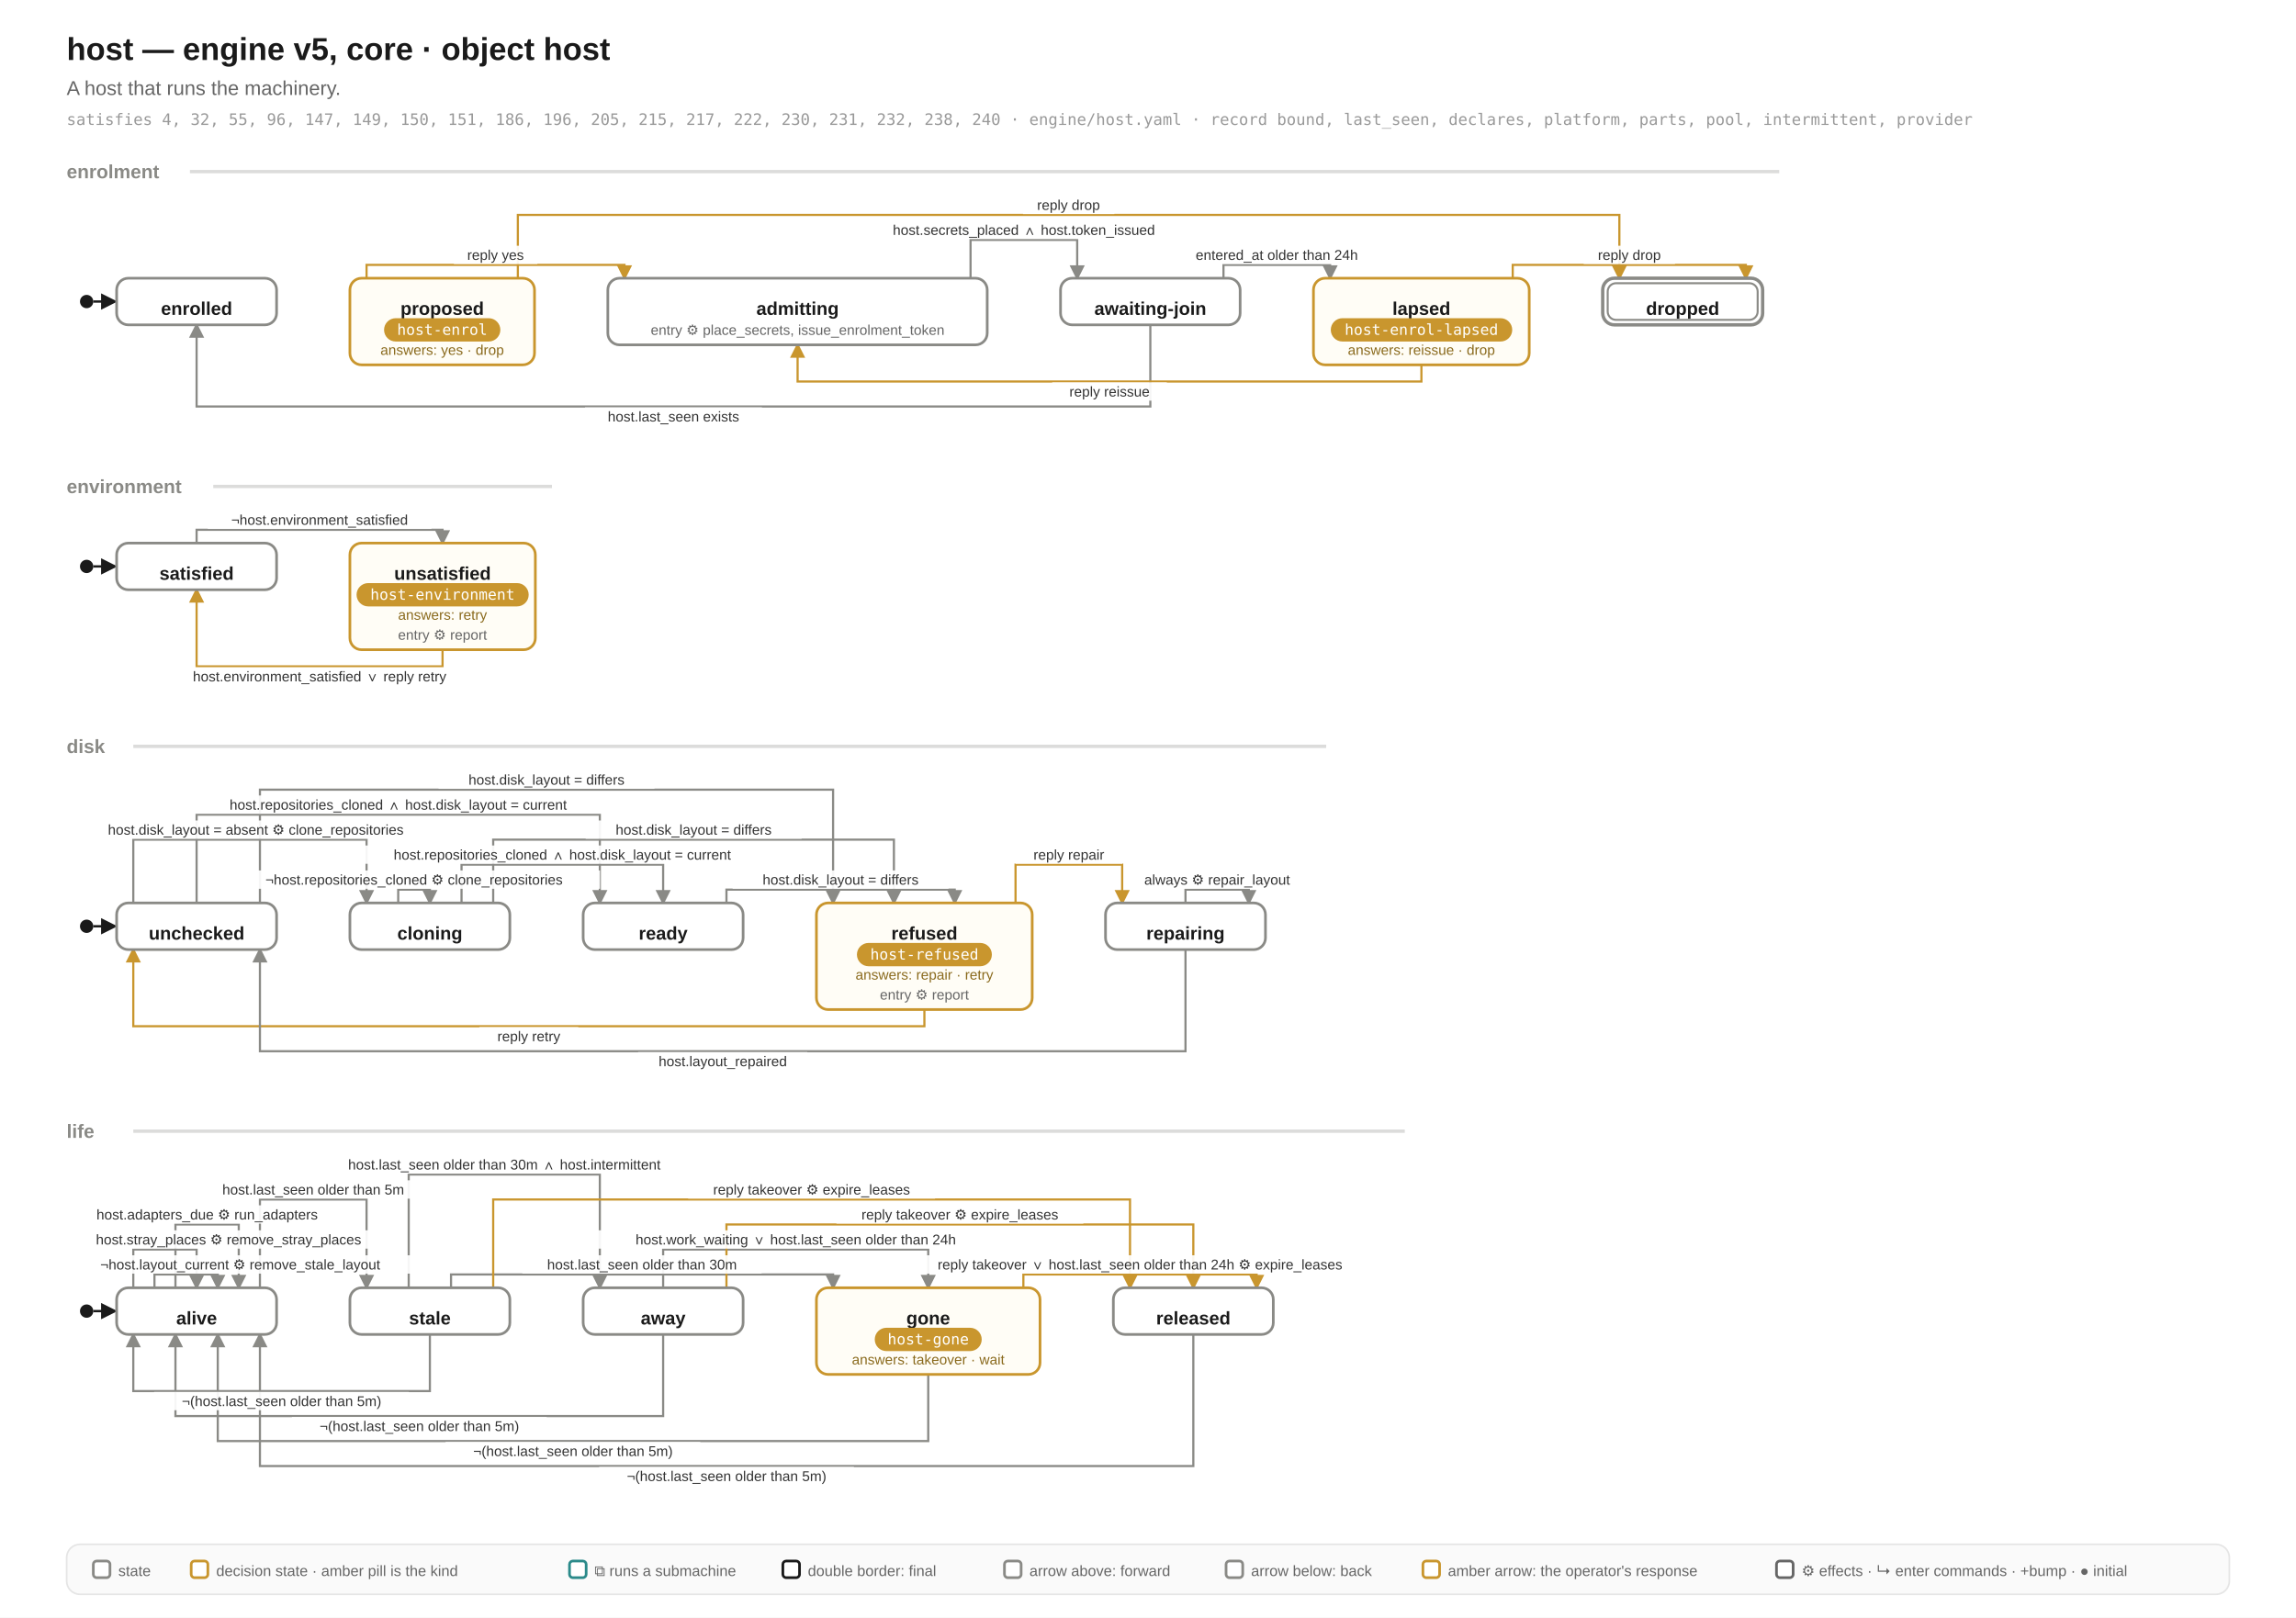
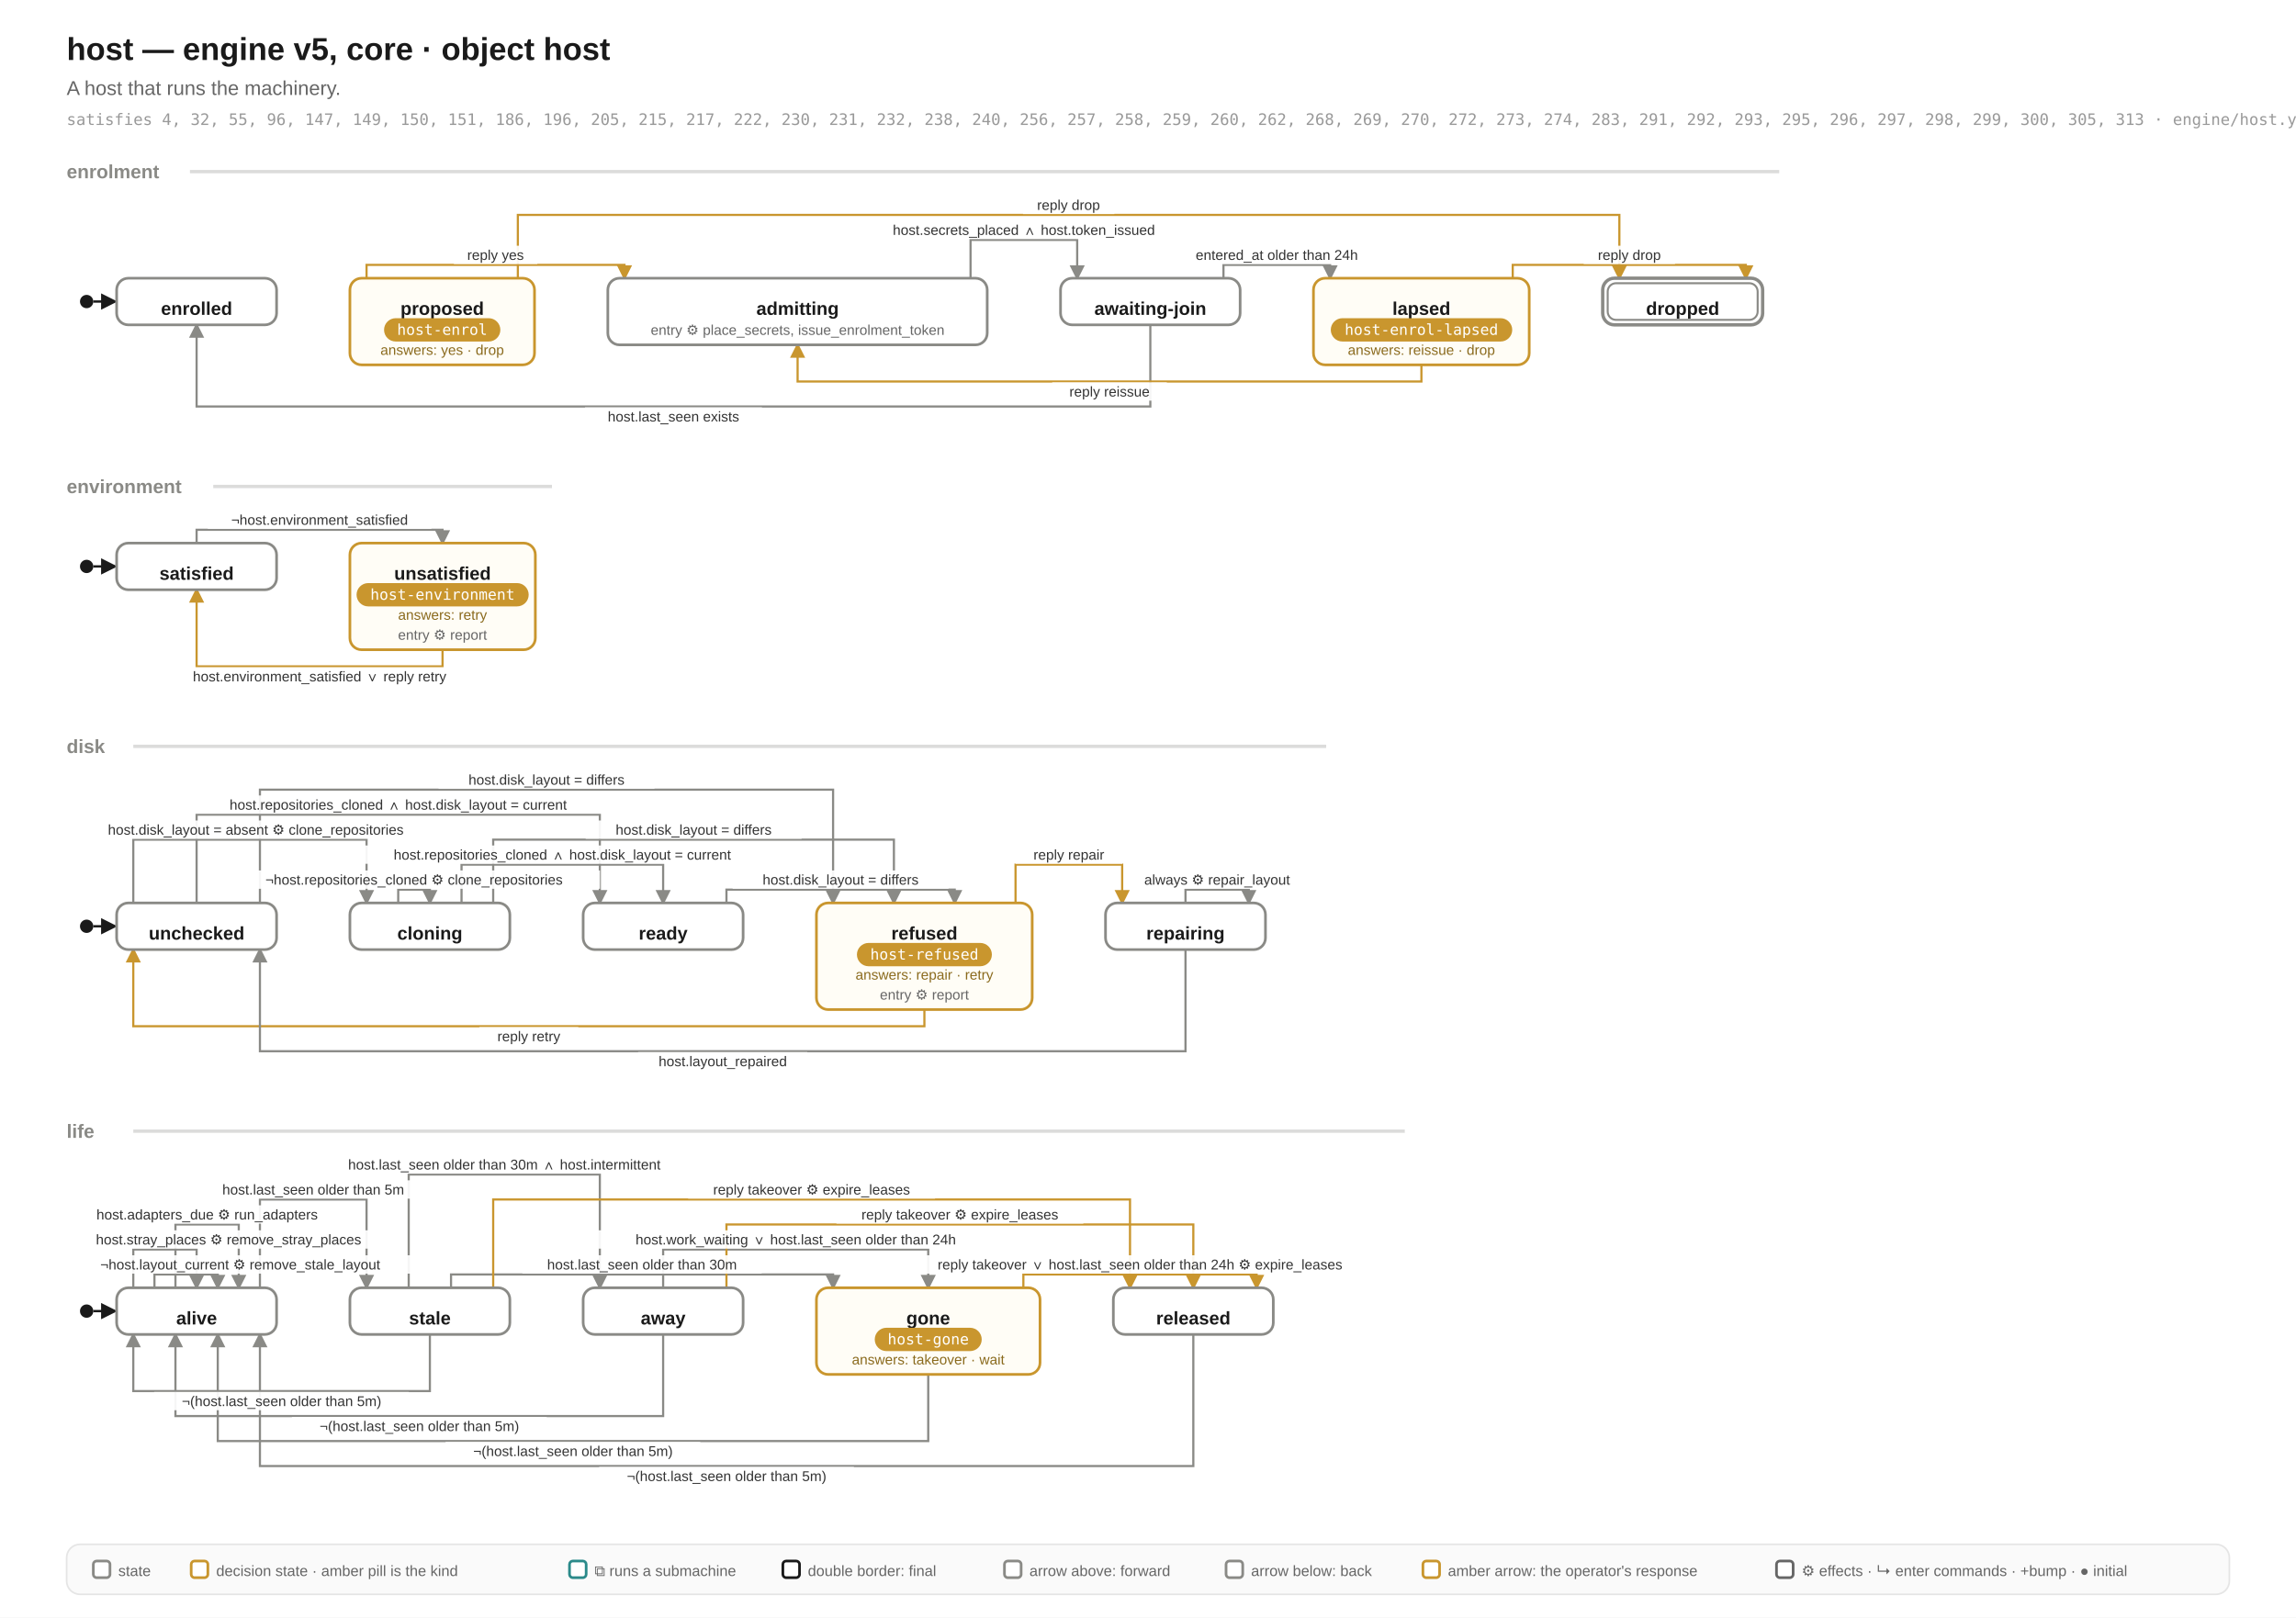
<svg xmlns="http://www.w3.org/2000/svg" width="1378" height="971" viewBox="0 0 1378 971" font-family="-apple-system, 'Helvetica Neue', Arial, sans-serif">
  <defs>
    <marker id="mB" viewBox="0 0 10 10" refX="8.5" refY="5" markerWidth="7" markerHeight="7" orient="auto-start-reverse">
      <path d="M0 0L10 5L0 10z" fill="#4a7fb5" />
    </marker>
    <marker id="mT" viewBox="0 0 10 10" refX="8.5" refY="5" markerWidth="7" markerHeight="7" orient="auto-start-reverse">
      <path d="M0 0L10 5L0 10z" fill="#2b8a8a" />
    </marker>
    <marker id="mG" viewBox="0 0 10 10" refX="8.5" refY="5" markerWidth="7" markerHeight="7" orient="auto-start-reverse">
      <path d="M0 0L10 5L0 10z" fill="#8a8a86" />
    </marker>
    <marker id="mA" viewBox="0 0 10 10" refX="8.5" refY="5" markerWidth="7" markerHeight="7" orient="auto-start-reverse">
      <path d="M0 0L10 5L0 10z" fill="#c9962e" />
    </marker>
    <marker id="mI" viewBox="0 0 10 10" refX="8.5" refY="5" markerWidth="7" markerHeight="7" orient="auto-start-reverse">
      <path d="M0 0L10 5L0 10z" fill="#1a1a1a" />
    </marker>
  </defs>
  <rect width="1378" height="971" fill="#fff" />
  <text x="40" y="36" font-size="19" font-weight="700" fill="#1a1a1a">host — engine v5, core · object host</text>
  <text x="40" y="57" font-size="12" fill="#666">A host that runs the machinery.</text>
-   <text x="40" y="75" font-size="9.5" font-family="monospace" fill="#999">satisfies 4, 32, 55, 96, 147, 149, 150, 151, 186, 196, 205, 215, 217, 222, 230, 231, 232, 238, 240 · engine/host.yaml · record bound, last_seen, declares, platform, parts, pool, intermittent, provider</text>
+   <text x="40" y="75" font-size="9.5" font-family="monospace" fill="#999">satisfies 4, 32, 55, 96, 147, 149, 150, 151, 186, 196, 205, 215, 217, 222, 230, 231, 232, 238, 240, 256, 257, 258, 259, 260, 262, 268, 269, 270, 272, 273, 274, 283, 291, 292, 293, 295, 296, 297, 298, 299, 300, 305, 313 · engine/host.yaml · record bound, last_seen, declares, platform, parts, pool, intermittent, provider</text>
  <text x="40" y="107" font-size="11.5" font-weight="700" fill="#8a8a86">enrolment</text>
  <line x1="114" y1="103" x2="1067.85" y2="103" stroke="#8a8a86" stroke-width="2" opacity="0.3" />
  <circle cx="52.0" cy="181.0" r="4" fill="#1a1a1a" />
  <line x1="56.0" y1="181.0" x2="69.0" y2="181.0" stroke="#1a1a1a" stroke-width="1.4" marker-end="url(#mI)" />
  <path d="M220.0,167.0 V159.0 H374.8 V167.0" fill="none" stroke="#c9962e" stroke-width="1.3" marker-end="url(#mA)" />
  <path d="M310.8,167.0 V129.0 H971.9 V167.0" fill="none" stroke="#c9962e" stroke-width="1.3" marker-end="url(#mA)" />
  <path d="M582.5,167.0 V144.0 H646.5 V167.0" fill="none" stroke="#8a8a86" stroke-width="1.3" marker-end="url(#mG)" />
  <path d="M690.4,195.0 V244.0 H118.0 V195.0" fill="none" stroke="#8a8a86" stroke-width="1.3" marker-end="url(#mG)" />
  <path d="M734.3,167.0 V159.0 H798.3 V167.0" fill="none" stroke="#8a8a86" stroke-width="1.3" marker-end="url(#mG)" />
  <path d="M853.1,219.0 V229.0 H478.7 V207.0" fill="none" stroke="#c9962e" stroke-width="1.3" marker-end="url(#mA)" />
  <path d="M907.9,167.0 V159.0 H1047.8 V167.0" fill="none" stroke="#c9962e" stroke-width="1.3" marker-end="url(#mA)" />
  <rect x="70.0" y="167.0" width="96.0" height="28.0" rx="7" fill="#fff" stroke="#8a8a86" stroke-width="1.6" />
  <text x="118.0" y="189.0" font-size="11" fill="#1a1a1a" text-anchor="middle" font-weight="700">enrolled</text>
  <rect x="210.0" y="167.0" width="110.8" height="52.0" rx="7" fill="#fffdf6" stroke="#c9962e" stroke-width="1.6" />
  <text x="265.4" y="189.0" font-size="11" fill="#1a1a1a" text-anchor="middle" font-weight="700">proposed</text>
  <rect x="230.5" y="191.0" width="69.8" height="14" rx="7" fill="#c9962e" />
  <text x="265.4" y="201.0" font-size="9" font-family="monospace" fill="#fff" text-anchor="middle">host-enrol</text>
  <text x="265.4" y="213.0" font-size="8.5" fill="#8a6a1d" text-anchor="middle">answers: yes · drop</text>
  <rect x="364.8" y="167.0" width="227.7" height="40.0" rx="7" fill="#fff" stroke="#8a8a86" stroke-width="1.6" />
  <text x="478.7" y="189.0" font-size="11" fill="#1a1a1a" text-anchor="middle" font-weight="700">admitting</text>
  <text x="478.7" y="201.0" font-size="8.5" fill="#666" text-anchor="middle">entry ⚙ place_secrets, issue_enrolment_token</text>
  <rect x="636.5" y="167.0" width="107.8" height="28.0" rx="7" fill="#fff" stroke="#8a8a86" stroke-width="1.6" />
  <text x="690.4" y="189.0" font-size="11" fill="#1a1a1a" text-anchor="middle" font-weight="700">awaiting-join</text>
  <rect x="788.3" y="167.0" width="129.5" height="52.0" rx="7" fill="#fffdf6" stroke="#c9962e" stroke-width="1.6" />
  <text x="853.1" y="189.0" font-size="11" fill="#1a1a1a" text-anchor="middle" font-weight="700">lapsed</text>
  <rect x="798.7" y="191.0" width="108.9" height="14" rx="7" fill="#c9962e" />
  <text x="853.1" y="201.0" font-size="9" font-family="monospace" fill="#fff" text-anchor="middle">host-enrol-lapsed</text>
  <text x="853.1" y="213.0" font-size="8.5" fill="#8a6a1d" text-anchor="middle">answers: reissue · drop</text>
  <rect x="961.9" y="167.0" width="96.0" height="28.0" rx="7" fill="#fff" stroke="#8a8a86" stroke-width="2" />
  <rect x="964.9" y="170.0" width="90.0" height="22.0" rx="5" fill="none" stroke="#8a8a86" stroke-width="1.2" />
  <text x="1009.9" y="189.0" font-size="11" fill="#1a1a1a" text-anchor="middle" font-weight="700">dropped</text>
  <rect x="272.4" y="147.5" width="50.1" height="11" fill="#fff" opacity="0.92" />
  <text x="297.4" y="156.0" font-size="8.5" fill="#333" text-anchor="middle">reply yes</text>
  <rect x="614.0" y="117.5" width="54.8" height="11" fill="#fff" opacity="0.92" />
  <text x="641.3" y="126.0" font-size="8.5" fill="#333" text-anchor="middle">reply drop</text>
  <rect x="519.4" y="132.5" width="190.3" height="11" fill="#fff" opacity="0.92" />
  <text x="614.5" y="141.0" font-size="8.5" fill="#333" text-anchor="middle">host.secrets_placed ∧ host.token_issued</text>
  <rect x="351.1" y="244.5" width="106.2" height="11" fill="#fff" opacity="0.92" />
  <text x="404.2" y="253.0" font-size="8.5" fill="#333" text-anchor="middle">host.last_seen exists</text>
  <rect x="703.9" y="147.5" width="124.9" height="11" fill="#fff" opacity="0.92" />
  <text x="766.3" y="156.0" font-size="8.5" fill="#333" text-anchor="middle">entered_at older than 24h</text>
  <rect x="631.5" y="229.5" width="68.8" height="11" fill="#fff" opacity="0.92" />
  <text x="665.9" y="238.0" font-size="8.5" fill="#333" text-anchor="middle">reply reissue</text>
  <rect x="950.5" y="147.5" width="54.8" height="11" fill="#fff" opacity="0.92" />
  <text x="977.9" y="156.0" font-size="8.5" fill="#333" text-anchor="middle">reply drop</text>
  <text x="40" y="296" font-size="11.5" font-weight="700" fill="#8a8a86">environment</text>
  <line x1="128" y1="292" x2="331.28" y2="292" stroke="#8a8a86" stroke-width="2" opacity="0.3" />
  <circle cx="52.0" cy="340.0" r="4" fill="#1a1a1a" />
  <line x1="56.0" y1="340.0" x2="69.0" y2="340.0" stroke="#1a1a1a" stroke-width="1.4" marker-end="url(#mI)" />
  <path d="M118.0,326.0 V318.0 H265.6 V326.0" fill="none" stroke="#8a8a86" stroke-width="1.3" marker-end="url(#mG)" />
  <path d="M265.6,390.0 V400.0 H118.0 V354.0" fill="none" stroke="#c9962e" stroke-width="1.3" marker-end="url(#mA)" />
  <rect x="70.0" y="326.0" width="96.0" height="28.0" rx="7" fill="#fff" stroke="#8a8a86" stroke-width="1.6" />
  <text x="118.0" y="348.0" font-size="11" fill="#1a1a1a" text-anchor="middle" font-weight="700">satisfied</text>
  <rect x="210.0" y="326.0" width="111.3" height="64.0" rx="7" fill="#fffdf6" stroke="#c9962e" stroke-width="1.6" />
  <text x="265.6" y="348.0" font-size="11" fill="#1a1a1a" text-anchor="middle" font-weight="700">unsatisfied</text>
  <rect x="214.0" y="350.0" width="103.3" height="14" rx="7" fill="#c9962e" />
  <text x="265.6" y="360.0" font-size="9" font-family="monospace" fill="#fff" text-anchor="middle">host-environment</text>
  <text x="265.6" y="372.0" font-size="8.5" fill="#8a6a1d" text-anchor="middle">answers: retry</text>
  <text x="265.6" y="384.0" font-size="8.5" fill="#666" text-anchor="middle">entry ⚙ report</text>
  <rect x="124.7" y="306.5" width="134.2" height="11" fill="#fff" opacity="0.92" />
  <text x="191.8" y="315.0" font-size="8.5" fill="#333" text-anchor="middle">¬host.environment_satisfied</text>
  <rect x="94.3" y="400.5" width="195.0" height="11" fill="#fff" opacity="0.92" />
  <text x="191.8" y="409.0" font-size="8.5" fill="#333" text-anchor="middle">host.environment_satisfied ∨ reply retry</text>
  <text x="40" y="452" font-size="11.5" font-weight="700" fill="#8a8a86">disk</text>
  <line x1="80" y1="448" x2="795.95" y2="448" stroke="#8a8a86" stroke-width="2" opacity="0.3" />
  <circle cx="52.0" cy="556.0" r="4" fill="#1a1a1a" />
  <line x1="56.0" y1="556.0" x2="69.0" y2="556.0" stroke="#1a1a1a" stroke-width="1.4" marker-end="url(#mI)" />
  <path d="M156.0,542.0 V474.0 H500.0 V542.0" fill="none" stroke="#8a8a86" stroke-width="1.3" marker-end="url(#mG)" />
  <path d="M118.0,542.0 V489.0 H360.0 V542.0" fill="none" stroke="#8a8a86" stroke-width="1.3" marker-end="url(#mG)" />
  <path d="M80.0,542.0 V504.0 H220.0 V542.0" fill="none" stroke="#8a8a86" stroke-width="1.3" marker-end="url(#mG)" />
  <path d="M296.0,542.0 V504.0 H536.5 V542.0" fill="none" stroke="#8a8a86" stroke-width="1.3" marker-end="url(#mG)" />
  <path d="M277.0,542.0 V519.0 H398.0 V542.0" fill="none" stroke="#8a8a86" stroke-width="1.3" marker-end="url(#mG)" />
  <path d="M239.0,542.0 V534.0 H258.0 V542.0" fill="none" stroke="#8a8a86" stroke-width="1.3" marker-end="url(#mG)" />
  <path d="M436.0,542.0 V534.0 H573.0 V542.0" fill="none" stroke="#8a8a86" stroke-width="1.3" marker-end="url(#mG)" />
  <path d="M609.5,542.0 V519.0 H673.5 V542.0" fill="none" stroke="#c9962e" stroke-width="1.3" marker-end="url(#mA)" />
  <path d="M554.8,606.0 V616.0 H80.0 V570.0" fill="none" stroke="#c9962e" stroke-width="1.3" marker-end="url(#mA)" />
  <path d="M711.5,570.0 V631.0 H156.0 V570.0" fill="none" stroke="#8a8a86" stroke-width="1.3" marker-end="url(#mG)" />
  <path d="M711.5,542.0 V534.0 H749.5 V542.0" fill="none" stroke="#8a8a86" stroke-width="1.3" marker-end="url(#mG)" />
  <rect x="70.0" y="542.0" width="96.0" height="28.0" rx="7" fill="#fff" stroke="#8a8a86" stroke-width="1.6" />
  <text x="118.0" y="564.0" font-size="11" fill="#1a1a1a" text-anchor="middle" font-weight="700">unchecked</text>
  <rect x="210.0" y="542.0" width="96.0" height="28.0" rx="7" fill="#fff" stroke="#8a8a86" stroke-width="1.6" />
  <text x="258.0" y="564.0" font-size="11" fill="#1a1a1a" text-anchor="middle" font-weight="700">cloning</text>
  <rect x="350.0" y="542.0" width="96.0" height="28.0" rx="7" fill="#fff" stroke="#8a8a86" stroke-width="1.6" />
  <text x="398.0" y="564.0" font-size="11" fill="#1a1a1a" text-anchor="middle" font-weight="700">ready</text>
  <rect x="490.0" y="542.0" width="129.5" height="64.0" rx="7" fill="#fffdf6" stroke="#c9962e" stroke-width="1.6" />
  <text x="554.8" y="564.0" font-size="11" fill="#1a1a1a" text-anchor="middle" font-weight="700">refused</text>
  <rect x="514.3" y="566.0" width="81.0" height="14" rx="7" fill="#c9962e" />
  <text x="554.8" y="576.0" font-size="9" font-family="monospace" fill="#fff" text-anchor="middle">host-refused</text>
  <text x="554.8" y="588.0" font-size="8.5" fill="#8a6a1d" text-anchor="middle">answers: repair · retry</text>
  <text x="554.8" y="600.0" font-size="8.5" fill="#666" text-anchor="middle">entry ⚙ report</text>
  <rect x="663.5" y="542.0" width="96.0" height="28.0" rx="7" fill="#fff" stroke="#8a8a86" stroke-width="1.6" />
  <text x="711.5" y="564.0" font-size="11" fill="#1a1a1a" text-anchor="middle" font-weight="700">repairing</text>
  <rect x="263.2" y="462.5" width="129.6" height="11" fill="#fff" opacity="0.92" />
  <text x="328.0" y="471.0" font-size="8.5" fill="#333" text-anchor="middle">host.disk_layout = differs</text>
  <rect x="111.1" y="477.5" width="255.8" height="11" fill="#fff" opacity="0.92" />
  <text x="239.0" y="486.0" font-size="8.5" fill="#333" text-anchor="middle">host.repositories_cloned ∧ host.disk_layout = current</text>
  <rect x="42.0" y="492.5" width="223.1" height="11" fill="#fff" opacity="0.92" />
  <text x="153.5" y="501.0" font-size="8.5" fill="#333" text-anchor="middle">host.disk_layout = absent ⚙ clone_repositories</text>
  <rect x="351.5" y="492.5" width="129.6" height="11" fill="#fff" opacity="0.92" />
  <text x="416.3" y="501.0" font-size="8.5" fill="#333" text-anchor="middle">host.disk_layout = differs</text>
  <rect x="209.6" y="507.5" width="255.8" height="11" fill="#fff" opacity="0.92" />
  <text x="337.5" y="516.0" font-size="8.5" fill="#333" text-anchor="middle">host.repositories_cloned ∧ host.disk_layout = current</text>
  <rect x="137.0" y="522.5" width="223.1" height="11" fill="#fff" opacity="0.92" />
  <text x="248.5" y="531.0" font-size="8.5" fill="#333" text-anchor="middle">¬host.repositories_cloned ⚙ clone_repositories</text>
  <rect x="439.7" y="522.5" width="129.6" height="11" fill="#fff" opacity="0.92" />
  <text x="504.5" y="531.0" font-size="8.5" fill="#333" text-anchor="middle">host.disk_layout = differs</text>
  <rect x="609.5" y="507.5" width="64.1" height="11" fill="#fff" opacity="0.92" />
  <text x="641.5" y="516.0" font-size="8.5" fill="#333" text-anchor="middle">reply repair</text>
  <rect x="287.7" y="616.5" width="59.4" height="11" fill="#fff" opacity="0.92" />
  <text x="317.4" y="625.0" font-size="8.5" fill="#333" text-anchor="middle">reply retry</text>
  <rect x="383.0" y="631.5" width="101.5" height="11" fill="#fff" opacity="0.92" />
  <text x="433.8" y="640.0" font-size="8.5" fill="#333" text-anchor="middle">host.layout_repaired</text>
  <rect x="675.1" y="522.5" width="110.9" height="11" fill="#fff" opacity="0.92" />
  <text x="730.5" y="531.0" font-size="8.5" fill="#333" text-anchor="middle">always ⚙ repair_layout</text>
  <text x="40" y="683" font-size="11.5" font-weight="700" fill="#8a8a86">life</text>
  <line x1="80" y1="679" x2="843.125" y2="679" stroke="#8a8a86" stroke-width="2" opacity="0.3" />
  <circle cx="52.0" cy="787.0" r="4" fill="#1a1a1a" />
  <line x1="56.0" y1="787.0" x2="69.0" y2="787.0" stroke="#1a1a1a" stroke-width="1.4" marker-end="url(#mI)" />
  <path d="M80.0,773.0 V750.0 H118.0 V773.0" fill="none" stroke="#8a8a86" stroke-width="1.3" marker-end="url(#mG)" />
  <path d="M92.7,773.0 V765.0 H130.7 V773.0" fill="none" stroke="#8a8a86" stroke-width="1.3" marker-end="url(#mG)" />
  <path d="M105.3,773.0 V735.0 H143.3 V773.0" fill="none" stroke="#8a8a86" stroke-width="1.3" marker-end="url(#mG)" />
  <path d="M156.0,773.0 V720.0 H220.0 V773.0" fill="none" stroke="#8a8a86" stroke-width="1.3" marker-end="url(#mG)" />
  <path d="M258.0,801.0 V835.0 H80.0 V801.0" fill="none" stroke="#8a8a86" stroke-width="1.3" marker-end="url(#mG)" />
  <path d="M245.3,773.0 V705.0 H360.0 V773.0" fill="none" stroke="#8a8a86" stroke-width="1.3" marker-end="url(#mG)" />
  <path d="M270.7,773.0 V765.0 H500.0 V773.0" fill="none" stroke="#8a8a86" stroke-width="1.3" marker-end="url(#mG)" />
  <path d="M296.0,773.0 V720.0 H678.2 V773.0" fill="none" stroke="#c9962e" stroke-width="1.3" marker-end="url(#mA)" />
  <path d="M398.0,801.0 V850.0 H105.3 V801.0" fill="none" stroke="#8a8a86" stroke-width="1.3" marker-end="url(#mG)" />
  <path d="M398.0,773.0 V750.0 H557.1 V773.0" fill="none" stroke="#8a8a86" stroke-width="1.3" marker-end="url(#mG)" />
  <path d="M436.0,773.0 V735.0 H716.2 V773.0" fill="none" stroke="#c9962e" stroke-width="1.3" marker-end="url(#mA)" />
  <path d="M557.1,825.0 V865.0 H130.7 V801.0" fill="none" stroke="#8a8a86" stroke-width="1.3" marker-end="url(#mG)" />
  <path d="M614.2,773.0 V765.0 H754.2 V773.0" fill="none" stroke="#c9962e" stroke-width="1.3" marker-end="url(#mA)" />
  <path d="M716.2,801.0 V880.0 H156.0 V801.0" fill="none" stroke="#8a8a86" stroke-width="1.3" marker-end="url(#mG)" />
  <rect x="70.0" y="773.0" width="96.0" height="28.0" rx="7" fill="#fff" stroke="#8a8a86" stroke-width="1.6" />
  <text x="118.0" y="795.0" font-size="11" fill="#1a1a1a" text-anchor="middle" font-weight="700">alive</text>
  <rect x="210.0" y="773.0" width="96.0" height="28.0" rx="7" fill="#fff" stroke="#8a8a86" stroke-width="1.6" />
  <text x="258.0" y="795.0" font-size="11" fill="#1a1a1a" text-anchor="middle" font-weight="700">stale</text>
  <rect x="350.0" y="773.0" width="96.0" height="28.0" rx="7" fill="#fff" stroke="#8a8a86" stroke-width="1.6" />
  <text x="398.0" y="795.0" font-size="11" fill="#1a1a1a" text-anchor="middle" font-weight="700">away</text>
  <rect x="490.0" y="773.0" width="134.2" height="52.0" rx="7" fill="#fffdf6" stroke="#c9962e" stroke-width="1.6" />
  <text x="557.1" y="795.0" font-size="11" fill="#1a1a1a" text-anchor="middle" font-weight="700">gone</text>
  <rect x="525.0" y="797.0" width="64.2" height="14" rx="7" fill="#c9962e" />
  <text x="557.1" y="807.0" font-size="9" font-family="monospace" fill="#fff" text-anchor="middle">host-gone</text>
  <text x="557.1" y="819.0" font-size="8.5" fill="#8a6a1d" text-anchor="middle">answers: takeover · wait</text>
  <rect x="668.2" y="773.0" width="96.0" height="28.0" rx="7" fill="#fff" stroke="#8a8a86" stroke-width="1.6" />
  <text x="716.2" y="795.0" font-size="11" fill="#1a1a1a" text-anchor="middle" font-weight="700">released</text>
  <rect x="42.0" y="738.5" width="190.3" height="11" fill="#fff" opacity="0.92" />
  <text x="137.2" y="747.0" font-size="8.5" fill="#333" text-anchor="middle">host.stray_places ⚙ remove_stray_places</text>
  <rect x="42.0" y="753.5" width="204.4" height="11" fill="#fff" opacity="0.92" />
  <text x="144.2" y="762.0" font-size="8.5" fill="#333" text-anchor="middle">¬host.layout_current ⚙ remove_stale_layout</text>
  <rect x="45.5" y="723.5" width="157.6" height="11" fill="#fff" opacity="0.92" />
  <text x="124.3" y="732.0" font-size="8.5" fill="#333" text-anchor="middle">host.adapters_due ⚙ run_adapters</text>
  <rect x="118.5" y="708.5" width="138.9" height="11" fill="#fff" opacity="0.92" />
  <text x="188.0" y="717.0" font-size="8.5" fill="#333" text-anchor="middle">host.last_seen older than 5m</text>
  <rect x="92.5" y="835.5" width="152.9" height="11" fill="#fff" opacity="0.92" />
  <text x="169.0" y="844.0" font-size="8.5" fill="#333" text-anchor="middle">¬(host.last_seen older than 5m)</text>
  <rect x="184.1" y="693.5" width="237.1" height="11" fill="#fff" opacity="0.92" />
  <text x="302.7" y="702.0" font-size="8.5" fill="#333" text-anchor="middle">host.last_seen older than 30m ∧ host.intermittent</text>
  <rect x="313.5" y="753.5" width="143.6" height="11" fill="#fff" opacity="0.92" />
  <text x="385.3" y="762.0" font-size="8.5" fill="#333" text-anchor="middle">host.last_seen older than 30m</text>
  <rect x="413.0" y="708.5" width="148.2" height="11" fill="#fff" opacity="0.92" />
  <text x="487.1" y="717.0" font-size="8.5" fill="#333" text-anchor="middle">reply takeover ⚙ expire_leases</text>
  <rect x="175.2" y="850.5" width="152.9" height="11" fill="#fff" opacity="0.92" />
  <text x="251.7" y="859.0" font-size="8.5" fill="#333" text-anchor="middle">¬(host.last_seen older than 5m)</text>
  <rect x="359.0" y="738.5" width="237.1" height="11" fill="#fff" opacity="0.92" />
  <text x="477.6" y="747.0" font-size="8.5" fill="#333" text-anchor="middle">host.work_waiting ∨ host.last_seen older than 24h</text>
  <rect x="502.0" y="723.5" width="148.2" height="11" fill="#fff" opacity="0.92" />
  <text x="576.1" y="732.0" font-size="8.5" fill="#333" text-anchor="middle">reply takeover ⚙ expire_leases</text>
  <rect x="267.4" y="865.5" width="152.9" height="11" fill="#fff" opacity="0.92" />
  <text x="343.9" y="874.0" font-size="8.5" fill="#333" text-anchor="middle">¬(host.last_seen older than 5m)</text>
  <rect x="535.3" y="753.5" width="297.9" height="11" fill="#fff" opacity="0.92" />
  <text x="684.2" y="762.0" font-size="8.5" fill="#333" text-anchor="middle">reply takeover ∨ host.last_seen older than 24h ⚙ expire_leases</text>
  <rect x="359.6" y="880.5" width="152.9" height="11" fill="#fff" opacity="0.92" />
  <text x="436.1" y="889.0" font-size="8.5" fill="#333" text-anchor="middle">¬(host.last_seen older than 5m)</text>
  <rect x="40" y="927" width="1298" height="30" rx="8" fill="#fafafa" stroke="#e5e5e5" />
  <rect x="56" y="937" width="10" height="10" rx="2" fill="#fff" stroke="#8a8a86" stroke-width="1.6" />
  <text x="71" y="946" font-size="9" fill="#666">state</text>
  <rect x="114.75" y="937" width="10" height="10" rx="2" fill="#fff" stroke="#c9962e" stroke-width="1.6" />
  <text x="129.75" y="946" font-size="9" fill="#666">decision state · amber pill is the kind</text>
  <rect x="341.8" y="937" width="10" height="10" rx="2" fill="#fff" stroke="#2b8a8a" stroke-width="1.6" />
  <text x="356.8" y="946" font-size="9" fill="#666">⧉ runs a submachine</text>
  <rect x="469.85" y="937" width="10" height="10" rx="2" fill="#fff" stroke="#1a1a1a" stroke-width="1.6" />
  <text x="484.85" y="946" font-size="9" fill="#666">double border: final</text>
  <rect x="602.85" y="937" width="10" height="10" rx="2" fill="#fff" stroke="#8a8a86" stroke-width="1.6" />
  <text x="617.85" y="946" font-size="9" fill="#666">arrow above: forward</text>
  <rect x="735.85" y="937" width="10" height="10" rx="2" fill="#fff" stroke="#8a8a86" stroke-width="1.6" />
  <text x="750.85" y="946" font-size="9" fill="#666">arrow below: back</text>
  <rect x="854.0" y="937" width="10" height="10" rx="2" fill="#fff" stroke="#c9962e" stroke-width="1.6" />
  <text x="869.0" y="946" font-size="9" fill="#666">amber arrow: the operator's response</text>
  <rect x="1066.2" y="937" width="10" height="10" rx="2" fill="#fff" stroke="#666" stroke-width="1.6" />
  <text x="1081.2" y="946" font-size="9" fill="#666">⚙ effects · ↳ enter commands · +bump · ● initial</text>
</svg>
